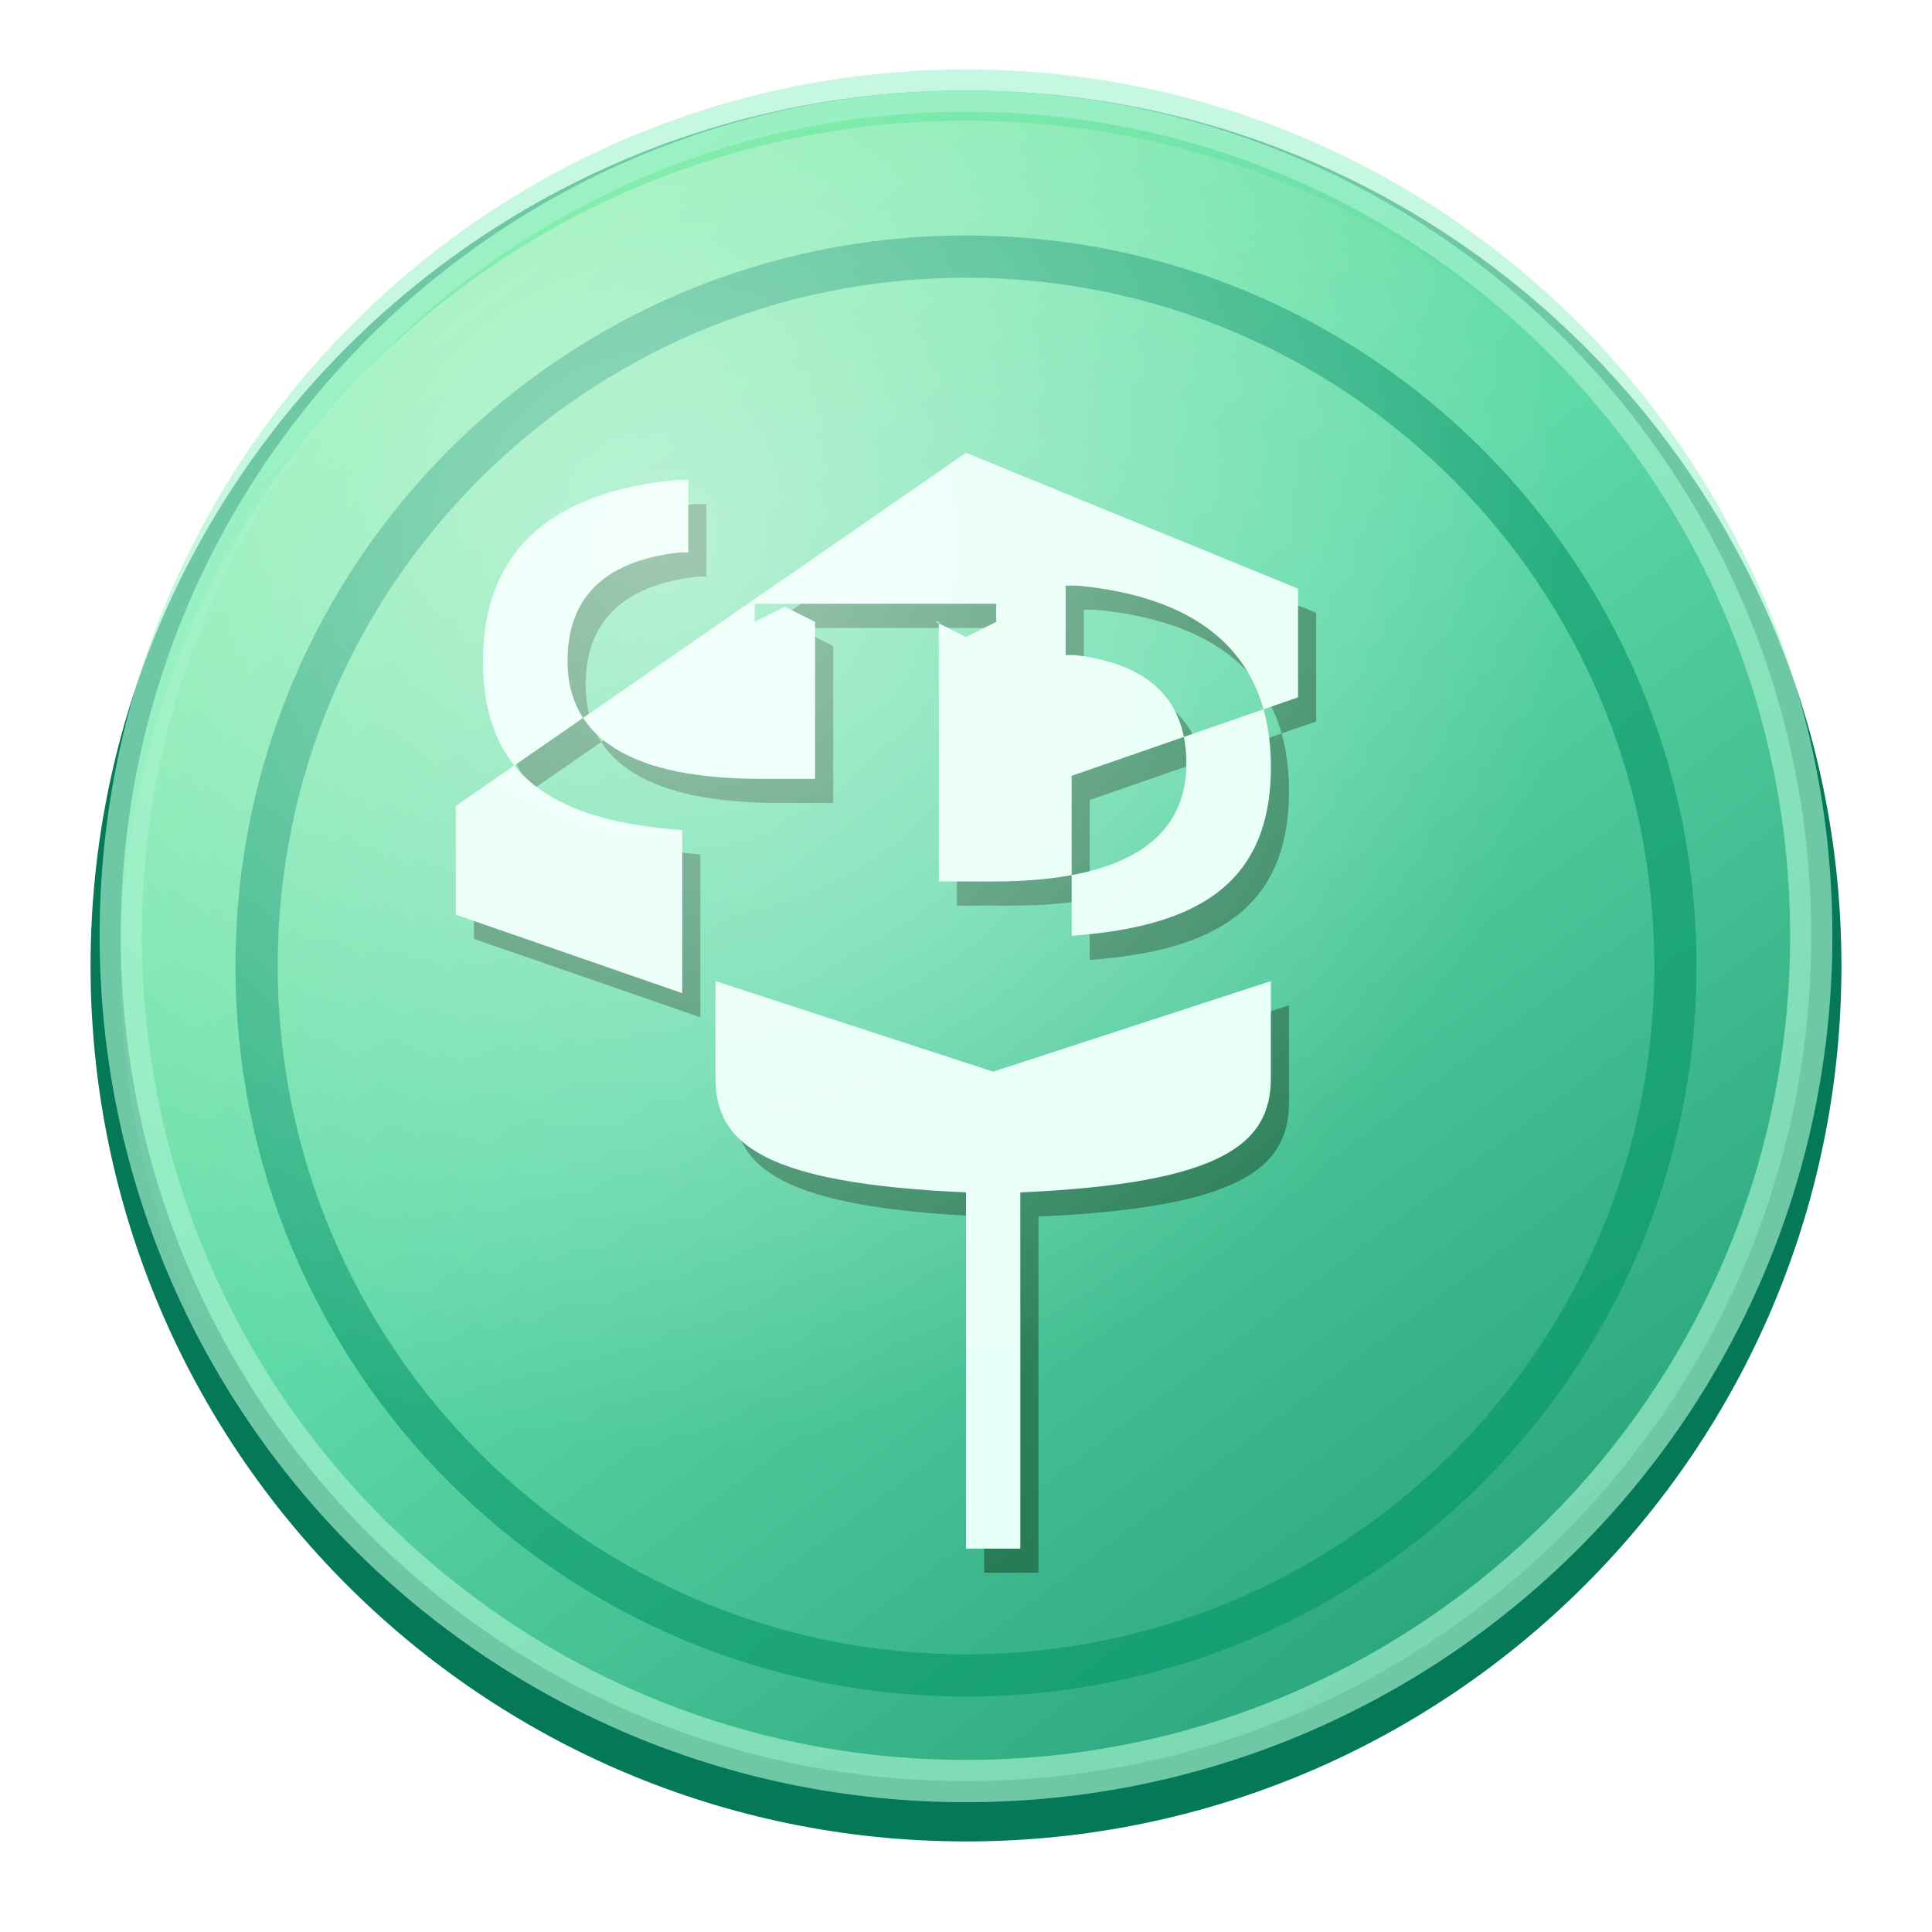
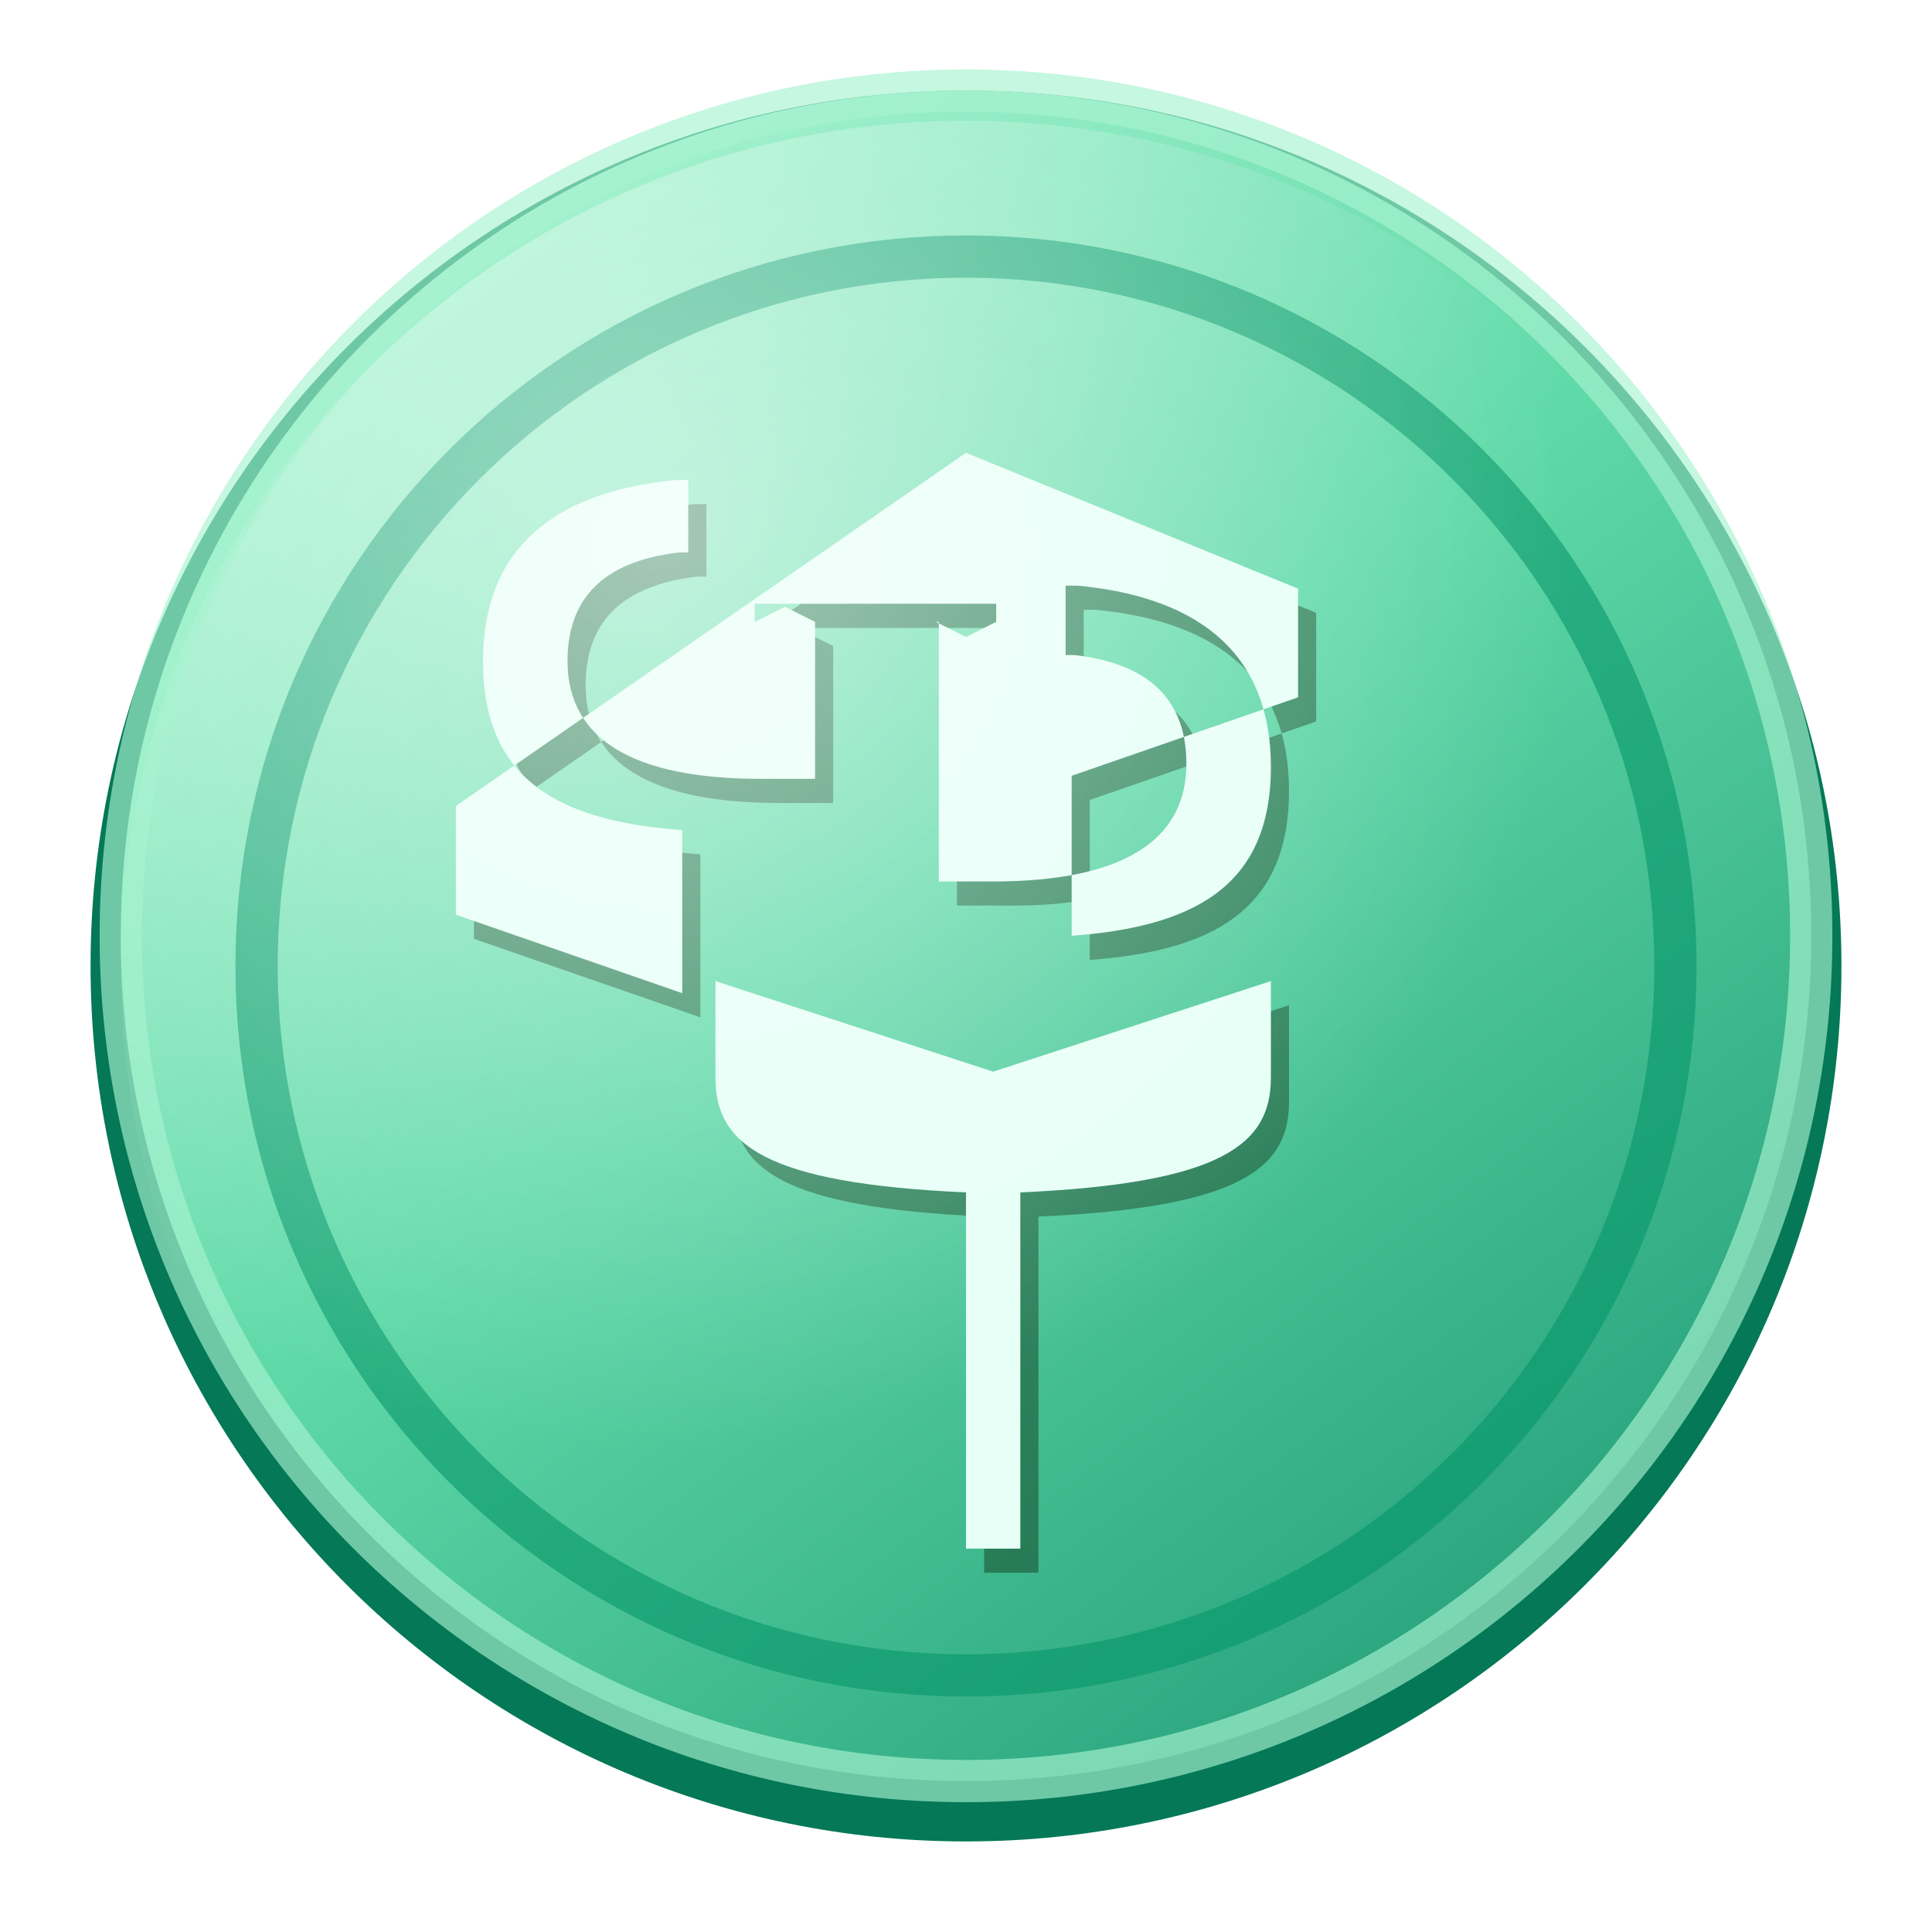
<svg xmlns="http://www.w3.org/2000/svg" viewBox="0 0 64 64">
  <defs>
    <linearGradient id="usF" x1="14" y1="8" x2="50" y2="56" gradientUnits="userSpaceOnUse">
-       <stop offset="0" stop-color="#86efac" />
+       <stop offset="0" stop-color="#a7f3d0" />
      <stop offset=".45" stop-color="#5fd9a8" />
      <stop offset="1" stop-color="#26a17b" />
    </linearGradient>
    <radialGradient id="usHi" cx="22" cy="18" r="30" gradientUnits="userSpaceOnUse">
      <stop offset="0" stop-color="#fff" stop-opacity=".5" />
      <stop offset="1" stop-color="#fff" stop-opacity="0" />
    </radialGradient>
  </defs>
  <circle cx="32" cy="32" r="29" fill="#047857" />
  <circle cx="32" cy="31" r="28" fill="url(#usF)" />
  <circle cx="32" cy="32" r="23.5" fill="none" stroke="#059669" stroke-width="1.4" opacity=".6" />
  <path d="M32 15l11 4.5v3.6l-7.5 2.6V31c4-.3 6.6-1.6 6.6-5.6 0-3.6-2.2-5.6-6.4-6h-.4v2.3h.3c2.6.3 3.7 1.6 3.7 3.6 0 2.6-2.2 3.9-6.4 3.9h-1.8v-8.6L31 20.6l1 .5 1-.5V20h-8v.6l1-.5 1 .5v5.2h-1.8c-4.2 0-6.4-1.3-6.4-3.9 0-2 1.1-3.3 3.7-3.6h.3V15.9h-.4c-4.2.4-6.4 2.4-6.4 6 0 4 2.6 5.3 6.6 5.6v5.4l-7.5-2.6v-3.6L32 15zM23.7 32.5v3.2c0 2.2 1.6 3.5 8.3 3.8v11.8h1.8V39.5c6.7-.3 8.3-1.6 8.3-3.8v-3.2l-9.2 3-9.2-3z" fill="#11401f" opacity=".5" transform="translate(0.6 0.8)" />
  <path d="M32 15l11 4.5v3.6l-7.5 2.6V31c4-.3 6.6-1.6 6.6-5.6 0-3.6-2.2-5.6-6.4-6h-.4v2.3h.3c2.6.3 3.7 1.6 3.7 3.6 0 2.6-2.2 3.9-6.4 3.9h-1.8v-8.6L31 20.6l1 .5 1-.5V20h-8v.6l1-.5 1 .5v5.2h-1.8c-4.2 0-6.4-1.3-6.4-3.9 0-2 1.1-3.3 3.7-3.6h.3V15.9h-.4c-4.2.4-6.4 2.4-6.4 6 0 4 2.6 5.3 6.6 5.6v5.4l-7.5-2.6v-3.6L32 15zM23.7 32.5v3.2c0 2.2 1.6 3.5 8.3 3.8v11.8h1.8V39.5c6.7-.3 8.3-1.6 8.3-3.8v-3.2l-9.2 3-9.2-3z" fill="#e6fff7" />
  <circle cx="32" cy="32" r="28" fill="url(#usHi)" />
  <circle cx="32" cy="31" r="28" fill="none" stroke="#a7f3d0" stroke-width="1.4" opacity=".65" />
</svg>
